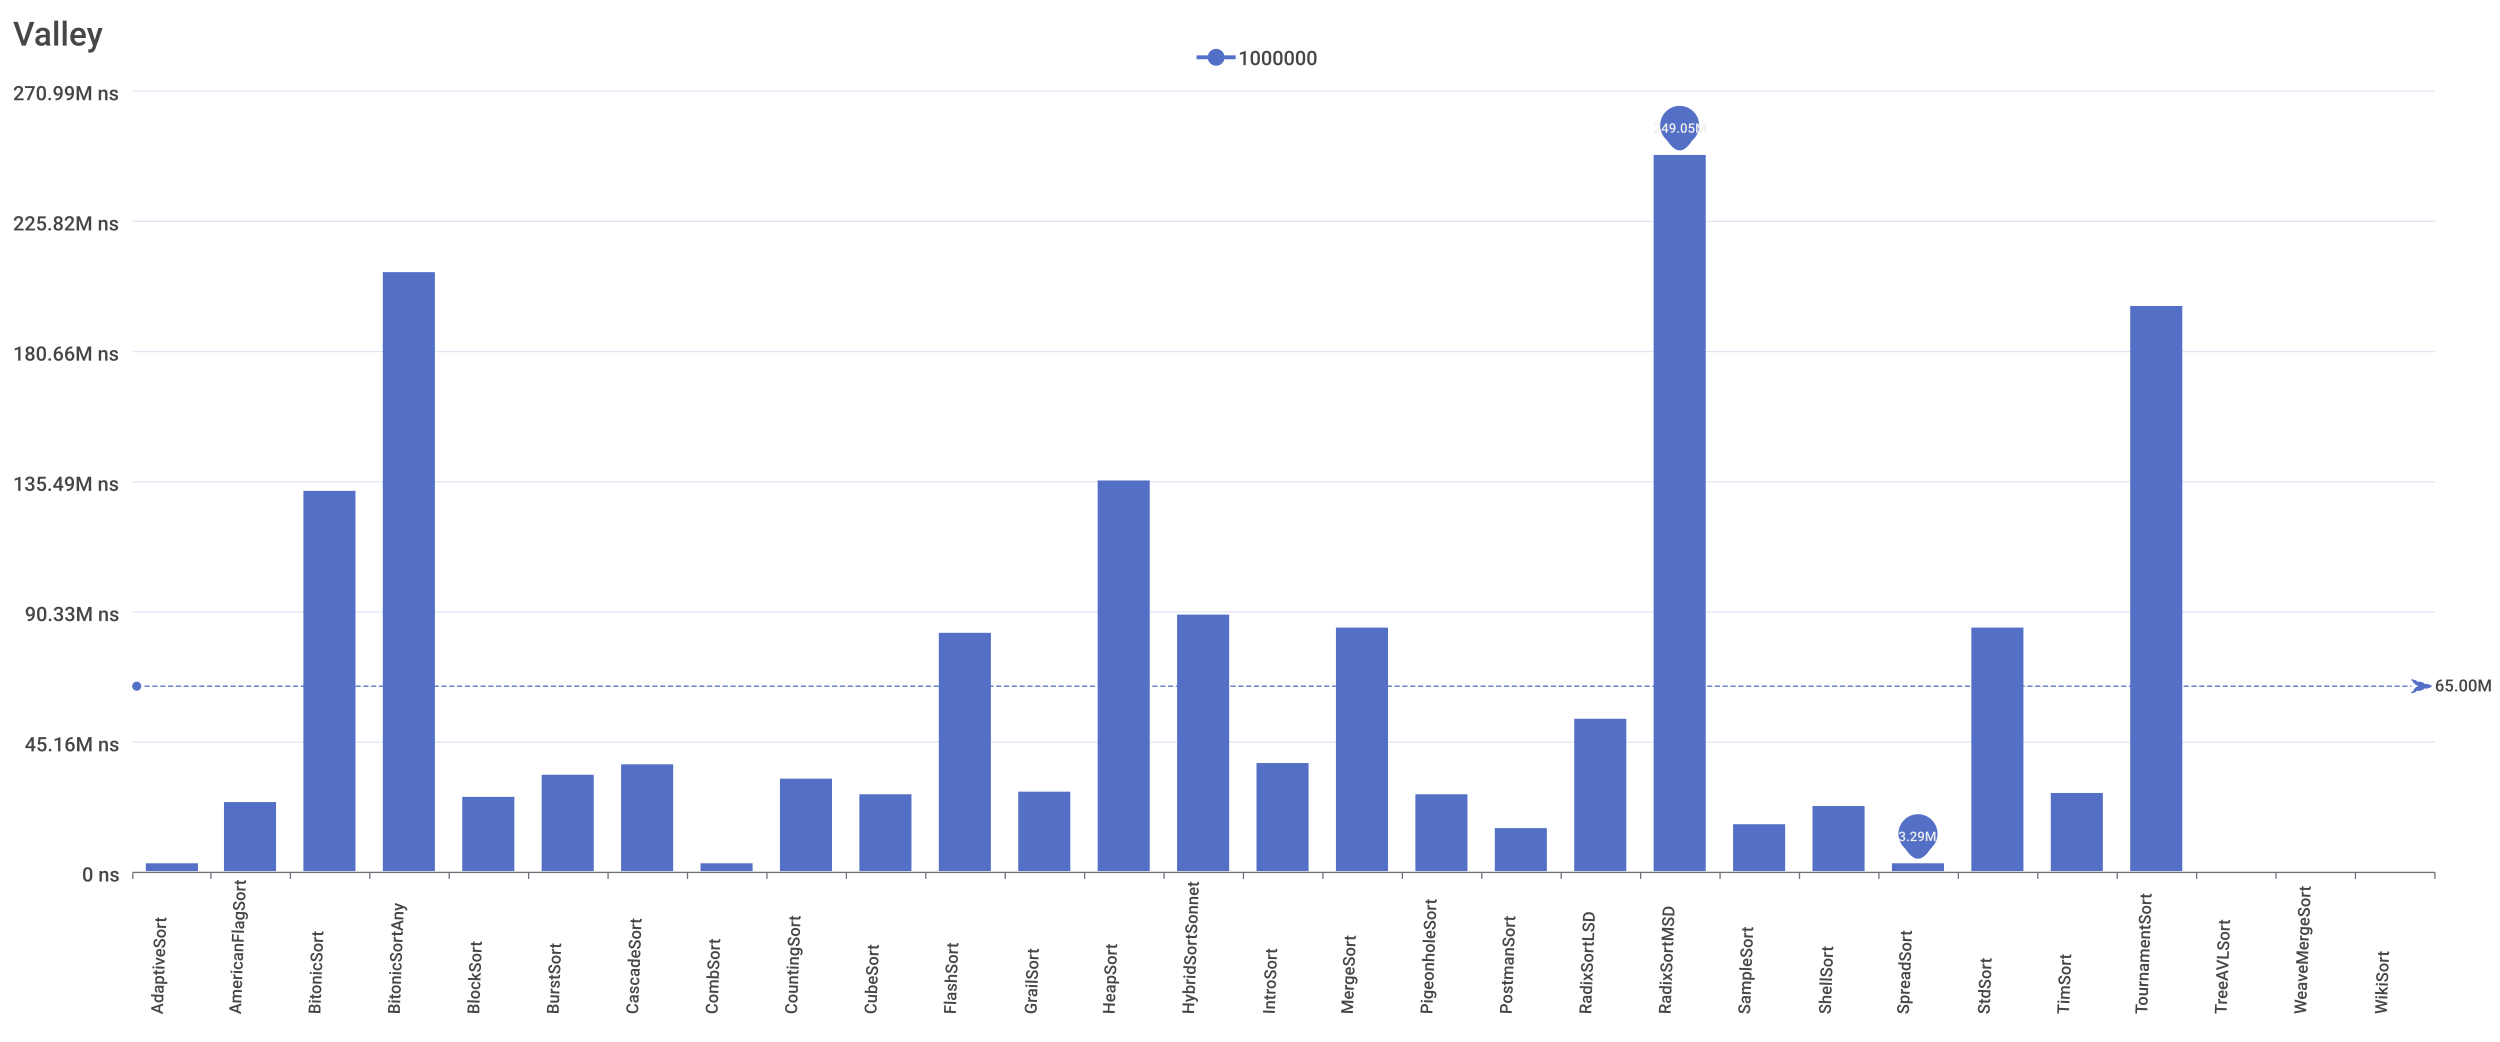
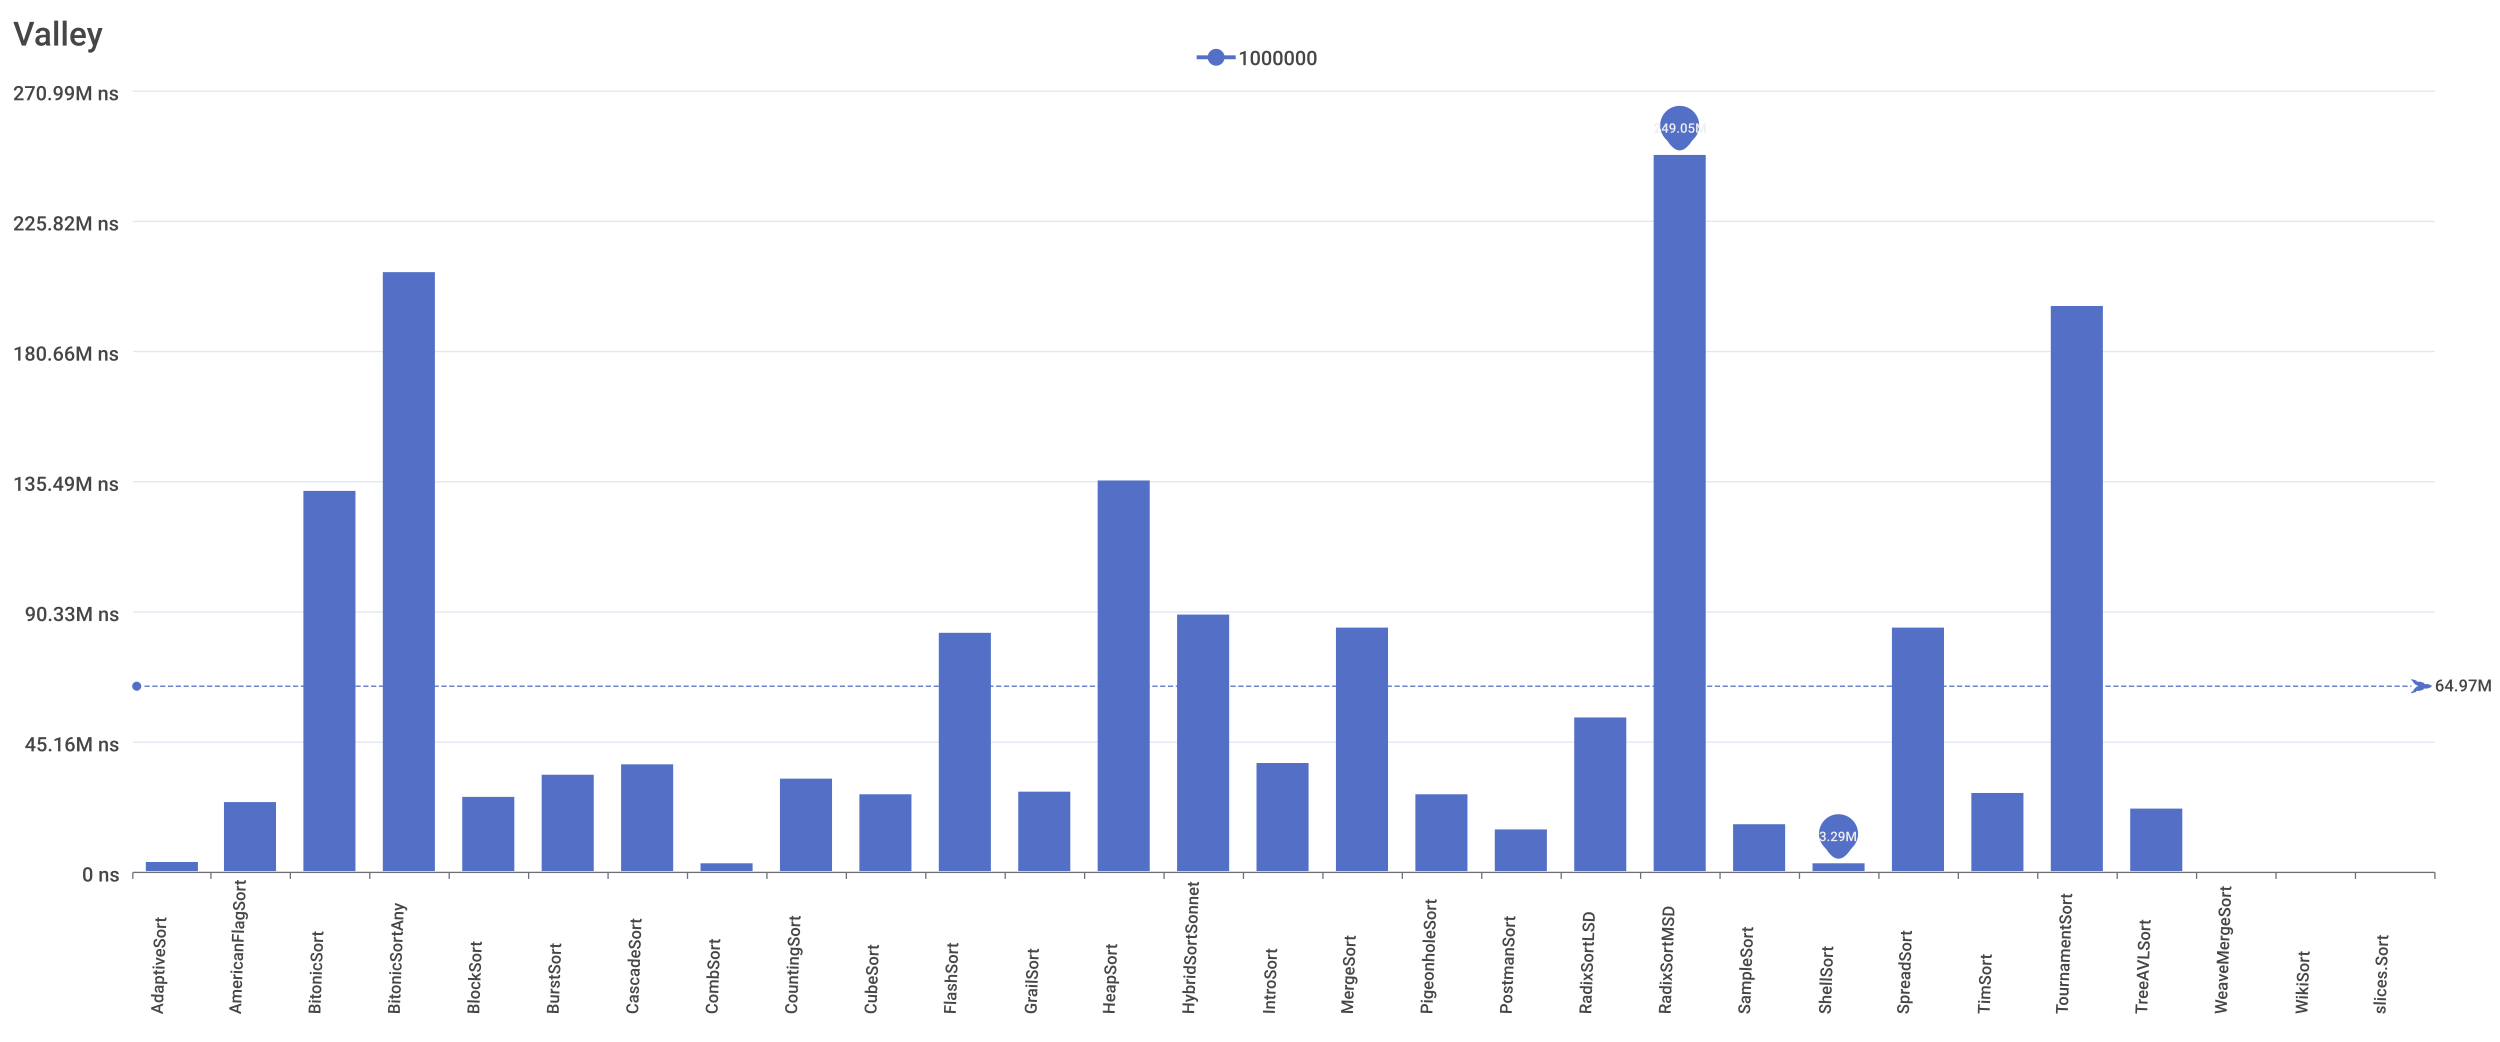
<svg xmlns="http://www.w3.org/2000/svg" width="1920" height="800">\n<path d="M 0 0 L 1920 0 L 1920 800 L 0 800 L 0 0" style="stroke-width:0;stroke:none;fill:rgba(255,255,255,1.0)" />
  <path d="M 919 44 L 949 44" style="stroke-width:3;stroke:rgba(84,112,198,1.0);fill:rgba(84,112,198,1.0)" />
  <circle cx="934" cy="44" r="5" style="stroke-width:3;stroke:rgba(84,112,198,1.0);fill:rgba(84,112,198,1.0)" />
  <path d="" style="stroke-width:3;stroke:rgba(84,112,198,1.0);fill:rgba(84,112,198,1.0)" />
  <text x="951" y="50" style="stroke-width:0;stroke:none;fill:rgba(70,70,70,1.0);font-size:15.3px;font-family:'Roboto Medium',sans-serif">1000000</text>
  <text x="10" y="35" style="stroke-width:0;stroke:none;fill:rgba(70,70,70,1.0);font-size:25.6px;font-family:'Roboto Medium',sans-serif">Valley</text>
  <text x="10" y="77" style="stroke-width:0;stroke:none;fill:rgba(70,70,70,1.0);font-size:15.3px;font-family:'Roboto Medium',sans-serif">270.99M ns</text>
  <text x="10" y="177" style="stroke-width:0;stroke:none;fill:rgba(70,70,70,1.0);font-size:15.3px;font-family:'Roboto Medium',sans-serif">225.82M ns</text>
  <text x="10" y="277" style="stroke-width:0;stroke:none;fill:rgba(70,70,70,1.0);font-size:15.3px;font-family:'Roboto Medium',sans-serif">180.66M ns</text>
  <text x="10" y="377" style="stroke-width:0;stroke:none;fill:rgba(70,70,70,1.0);font-size:15.3px;font-family:'Roboto Medium',sans-serif">135.49M ns</text>
  <text x="19" y="477" style="stroke-width:0;stroke:none;fill:rgba(70,70,70,1.0);font-size:15.3px;font-family:'Roboto Medium',sans-serif">90.33M ns</text>
  <text x="19" y="577" style="stroke-width:0;stroke:none;fill:rgba(70,70,70,1.0);font-size:15.3px;font-family:'Roboto Medium',sans-serif">45.16M ns</text>
  <text x="63" y="677" style="stroke-width:0;stroke:none;fill:rgba(70,70,70,1.0);font-size:15.3px;font-family:'Roboto Medium',sans-serif">0 ns</text>
  <path d="M 102 70 L 1870 70" style="stroke-width:1;stroke:rgba(224,230,242,1.0);fill:none" />
  <path d="M 102 170 L 1870 170" style="stroke-width:1;stroke:rgba(224,230,242,1.0);fill:none" />
  <path d="M 102 270 L 1870 270" style="stroke-width:1;stroke:rgba(224,230,242,1.0);fill:none" />
  <path d="M 102 370 L 1870 370" style="stroke-width:1;stroke:rgba(224,230,242,1.0);fill:none" />
  <path d="M 102 470 L 1870 470" style="stroke-width:1;stroke:rgba(224,230,242,1.0);fill:none" />
  <path d="M 102 570 L 1870 570" style="stroke-width:1;stroke:rgba(224,230,242,1.0);fill:none" />
  <path d="M 102 675 L 102 670" style="stroke-width:1;stroke:rgba(110,112,121,1.0);fill:none" />
  <path d="M 162 675 L 162 670" style="stroke-width:1;stroke:rgba(110,112,121,1.0);fill:none" />
  <path d="M 223 675 L 223 670" style="stroke-width:1;stroke:rgba(110,112,121,1.0);fill:none" />
  <path d="M 284 675 L 284 670" style="stroke-width:1;stroke:rgba(110,112,121,1.0);fill:none" />
  <path d="M 345 675 L 345 670" style="stroke-width:1;stroke:rgba(110,112,121,1.0);fill:none" />
  <path d="M 406 675 L 406 670" style="stroke-width:1;stroke:rgba(110,112,121,1.0);fill:none" />
  <path d="M 467 675 L 467 670" style="stroke-width:1;stroke:rgba(110,112,121,1.0);fill:none" />
  <path d="M 528 675 L 528 670" style="stroke-width:1;stroke:rgba(110,112,121,1.0);fill:none" />
  <path d="M 589 675 L 589 670" style="stroke-width:1;stroke:rgba(110,112,121,1.0);fill:none" />
  <path d="M 650 675 L 650 670" style="stroke-width:1;stroke:rgba(110,112,121,1.0);fill:none" />
  <path d="M 711 675 L 711 670" style="stroke-width:1;stroke:rgba(110,112,121,1.0);fill:none" />
  <path d="M 772 675 L 772 670" style="stroke-width:1;stroke:rgba(110,112,121,1.0);fill:none" />
  <path d="M 833 675 L 833 670" style="stroke-width:1;stroke:rgba(110,112,121,1.0);fill:none" />
  <path d="M 894 675 L 894 670" style="stroke-width:1;stroke:rgba(110,112,121,1.0);fill:none" />
  <path d="M 955 675 L 955 670" style="stroke-width:1;stroke:rgba(110,112,121,1.0);fill:none" />
  <path d="M 1016 675 L 1016 670" style="stroke-width:1;stroke:rgba(110,112,121,1.0);fill:none" />
  <path d="M 1077 675 L 1077 670" style="stroke-width:1;stroke:rgba(110,112,121,1.0);fill:none" />
  <path d="M 1138 675 L 1138 670" style="stroke-width:1;stroke:rgba(110,112,121,1.0);fill:none" />
  <path d="M 1199 675 L 1199 670" style="stroke-width:1;stroke:rgba(110,112,121,1.0);fill:none" />
  <path d="M 1260 675 L 1260 670" style="stroke-width:1;stroke:rgba(110,112,121,1.0);fill:none" />
  <path d="M 1321 675 L 1321 670" style="stroke-width:1;stroke:rgba(110,112,121,1.0);fill:none" />
  <path d="M 1382 675 L 1382 670" style="stroke-width:1;stroke:rgba(110,112,121,1.0);fill:none" />
  <path d="M 1443 675 L 1443 670" style="stroke-width:1;stroke:rgba(110,112,121,1.0);fill:none" />
  <path d="M 1504 675 L 1504 670" style="stroke-width:1;stroke:rgba(110,112,121,1.0);fill:none" />
  <path d="M 1565 675 L 1565 670" style="stroke-width:1;stroke:rgba(110,112,121,1.0);fill:none" />
  <path d="M 1626 675 L 1626 670" style="stroke-width:1;stroke:rgba(110,112,121,1.0);fill:none" />
  <path d="M 1687 675 L 1687 670" style="stroke-width:1;stroke:rgba(110,112,121,1.0);fill:none" />
  <path d="M 1748 675 L 1748 670" style="stroke-width:1;stroke:rgba(110,112,121,1.0);fill:none" />
  <path d="M 1809 675 L 1809 670" style="stroke-width:1;stroke:rgba(110,112,121,1.0);fill:none" />
  <path d="M 1870 675 L 1870 670" style="stroke-width:1;stroke:rgba(110,112,121,1.0);fill:none" />
  <path d="M 102 670 L 1870 670" style="stroke-width:1;stroke:rgba(110,112,121,1.0);fill:none" />
  <text x="125" y="779" style="stroke-width:0;stroke:none;fill:rgba(70,70,70,1.0);font-size:12.8px;font-family:'Roboto Medium',sans-serif" transform="rotate(272.15,125,779)">AdaptiveSort</text>
  <text x="185" y="779" style="stroke-width:0;stroke:none;fill:rgba(70,70,70,1.0);font-size:12.8px;font-family:'Roboto Medium',sans-serif" transform="rotate(272.15,185,779)">AmericanFlagSort</text>
  <text x="246" y="779" style="stroke-width:0;stroke:none;fill:rgba(70,70,70,1.0);font-size:12.8px;font-family:'Roboto Medium',sans-serif" transform="rotate(272.15,246,779)">BitonicSort</text>
  <text x="307" y="779" style="stroke-width:0;stroke:none;fill:rgba(70,70,70,1.0);font-size:12.8px;font-family:'Roboto Medium',sans-serif" transform="rotate(272.15,307,779)">BitonicSortAny</text>
  <text x="368" y="779" style="stroke-width:0;stroke:none;fill:rgba(70,70,70,1.0);font-size:12.8px;font-family:'Roboto Medium',sans-serif" transform="rotate(272.15,368,779)">BlockSort</text>
  <text x="429" y="779" style="stroke-width:0;stroke:none;fill:rgba(70,70,70,1.0);font-size:12.8px;font-family:'Roboto Medium',sans-serif" transform="rotate(272.15,429,779)">BurstSort</text>
  <text x="490" y="779" style="stroke-width:0;stroke:none;fill:rgba(70,70,70,1.0);font-size:12.8px;font-family:'Roboto Medium',sans-serif" transform="rotate(272.15,490,779)">CascadeSort</text>
  <text x="551" y="779" style="stroke-width:0;stroke:none;fill:rgba(70,70,70,1.0);font-size:12.8px;font-family:'Roboto Medium',sans-serif" transform="rotate(272.15,551,779)">CombSort</text>
  <text x="612" y="779" style="stroke-width:0;stroke:none;fill:rgba(70,70,70,1.0);font-size:12.8px;font-family:'Roboto Medium',sans-serif" transform="rotate(272.15,612,779)">CountingSort</text>
  <text x="673" y="779" style="stroke-width:0;stroke:none;fill:rgba(70,70,70,1.0);font-size:12.8px;font-family:'Roboto Medium',sans-serif" transform="rotate(272.15,673,779)">CubeSort</text>
  <text x="734" y="779" style="stroke-width:0;stroke:none;fill:rgba(70,70,70,1.0);font-size:12.8px;font-family:'Roboto Medium',sans-serif" transform="rotate(272.15,734,779)">FlashSort</text>
  <text x="796" y="779" style="stroke-width:0;stroke:none;fill:rgba(70,70,70,1.0);font-size:12.8px;font-family:'Roboto Medium',sans-serif" transform="rotate(272.15,796,779)">GrailSort</text>
  <text x="856" y="779" style="stroke-width:0;stroke:none;fill:rgba(70,70,70,1.0);font-size:12.8px;font-family:'Roboto Medium',sans-serif" transform="rotate(272.15,856,779)">HeapSort</text>
  <text x="917" y="779" style="stroke-width:0;stroke:none;fill:rgba(70,70,70,1.0);font-size:12.8px;font-family:'Roboto Medium',sans-serif" transform="rotate(272.15,917,779)">HybridSortSonnet</text>
  <text x="979" y="779" style="stroke-width:0;stroke:none;fill:rgba(70,70,70,1.0);font-size:12.8px;font-family:'Roboto Medium',sans-serif" transform="rotate(272.15,979,779)">IntroSort</text>
  <text x="1039" y="779" style="stroke-width:0;stroke:none;fill:rgba(70,70,70,1.0);font-size:12.8px;font-family:'Roboto Medium',sans-serif" transform="rotate(272.15,1039,779)">MergeSort</text>
  <text x="1100" y="779" style="stroke-width:0;stroke:none;fill:rgba(70,70,70,1.0);font-size:12.8px;font-family:'Roboto Medium',sans-serif" transform="rotate(272.15,1100,779)">PigeonholeSort</text>
  <text x="1161" y="779" style="stroke-width:0;stroke:none;fill:rgba(70,70,70,1.0);font-size:12.8px;font-family:'Roboto Medium',sans-serif" transform="rotate(272.15,1161,779)">PostmanSort</text>
  <text x="1222" y="779" style="stroke-width:0;stroke:none;fill:rgba(70,70,70,1.0);font-size:12.8px;font-family:'Roboto Medium',sans-serif" transform="rotate(272.15,1222,779)">RadixSortLSD</text>
  <text x="1283" y="779" style="stroke-width:0;stroke:none;fill:rgba(70,70,70,1.0);font-size:12.8px;font-family:'Roboto Medium',sans-serif" transform="rotate(272.15,1283,779)">RadixSortMSD</text>
  <text x="1344" y="779" style="stroke-width:0;stroke:none;fill:rgba(70,70,70,1.0);font-size:12.8px;font-family:'Roboto Medium',sans-serif" transform="rotate(272.15,1344,779)">SampleSort</text>
  <text x="1406" y="779" style="stroke-width:0;stroke:none;fill:rgba(70,70,70,1.0);font-size:12.8px;font-family:'Roboto Medium',sans-serif" transform="rotate(272.15,1406,779)">ShellSort</text>
  <text x="1466" y="779" style="stroke-width:0;stroke:none;fill:rgba(70,70,70,1.0);font-size:12.8px;font-family:'Roboto Medium',sans-serif" transform="rotate(272.15,1466,779)">SpreadSort</text>
-   <text x="1528" y="779" style="stroke-width:0;stroke:none;fill:rgba(70,70,70,1.0);font-size:12.8px;font-family:'Roboto Medium',sans-serif" transform="rotate(272.15,1528,779)">StdSort</text>
-   <text x="1589" y="779" style="stroke-width:0;stroke:none;fill:rgba(70,70,70,1.0);font-size:12.8px;font-family:'Roboto Medium',sans-serif" transform="rotate(272.15,1589,779)">TimSort</text>
-   <text x="1649" y="779" style="stroke-width:0;stroke:none;fill:rgba(70,70,70,1.0);font-size:12.8px;font-family:'Roboto Medium',sans-serif" transform="rotate(272.15,1649,779)">TournamentSort</text>
-   <text x="1710" y="779" style="stroke-width:0;stroke:none;fill:rgba(70,70,70,1.0);font-size:12.8px;font-family:'Roboto Medium',sans-serif" transform="rotate(272.15,1710,779)">TreeAVLSort</text>
-   <text x="1771" y="779" style="stroke-width:0;stroke:none;fill:rgba(70,70,70,1.0);font-size:12.8px;font-family:'Roboto Medium',sans-serif" transform="rotate(272.15,1771,779)">WeaveMergeSort</text>
-   <text x="1833" y="779" style="stroke-width:0;stroke:none;fill:rgba(70,70,70,1.0);font-size:12.8px;font-family:'Roboto Medium',sans-serif" transform="rotate(272.15,1833,779)">WikiSort</text>
-   <path d="M 112 663 L 152 663 L 152 669 L 112 669 L 112 663" style="stroke-width:0;stroke:none;fill:rgba(84,112,198,1.0)" />
+   <text x="1528" y="779" style="stroke-width:0;stroke:none;fill:rgba(70,70,70,1.0);font-size:12.8px;font-family:'Roboto Medium',sans-serif" transform="rotate(272.15,1528,779)">TimSort</text>
+   <text x="1588" y="779" style="stroke-width:0;stroke:none;fill:rgba(70,70,70,1.0);font-size:12.8px;font-family:'Roboto Medium',sans-serif" transform="rotate(272.15,1588,779)">TournamentSort</text>
+   <text x="1649" y="779" style="stroke-width:0;stroke:none;fill:rgba(70,70,70,1.0);font-size:12.8px;font-family:'Roboto Medium',sans-serif" transform="rotate(272.15,1649,779)">TreeAVLSort</text>
+   <text x="1710" y="779" style="stroke-width:0;stroke:none;fill:rgba(70,70,70,1.0);font-size:12.8px;font-family:'Roboto Medium',sans-serif" transform="rotate(272.15,1710,779)">WeaveMergeSort</text>
+   <text x="1772" y="779" style="stroke-width:0;stroke:none;fill:rgba(70,70,70,1.0);font-size:12.8px;font-family:'Roboto Medium',sans-serif" transform="rotate(272.15,1772,779)">WikiSort</text>
+   <text x="1832" y="779" style="stroke-width:0;stroke:none;fill:rgba(70,70,70,1.0);font-size:12.8px;font-family:'Roboto Medium',sans-serif" transform="rotate(272.15,1832,779)">slices.Sort</text>
+   <path d="M 112 662 L 152 662 L 152 669 L 112 669 L 112 662" style="stroke-width:0;stroke:none;fill:rgba(84,112,198,1.0)" />
  <path d="M 172 616 L 212 616 L 212 669 L 172 669 L 172 616" style="stroke-width:0;stroke:none;fill:rgba(84,112,198,1.0)" />
  <path d="M 233 377 L 273 377 L 273 669 L 233 669 L 233 377" style="stroke-width:0;stroke:none;fill:rgba(84,112,198,1.0)" />
  <path d="M 294 209 L 334 209 L 334 669 L 294 669 L 294 209" style="stroke-width:0;stroke:none;fill:rgba(84,112,198,1.0)" />
  <path d="M 355 612 L 395 612 L 395 669 L 355 669 L 355 612" style="stroke-width:0;stroke:none;fill:rgba(84,112,198,1.0)" />
  <path d="M 416 595 L 456 595 L 456 669 L 416 669 L 416 595" style="stroke-width:0;stroke:none;fill:rgba(84,112,198,1.0)" />
  <path d="M 477 587 L 517 587 L 517 669 L 477 669 L 477 587" style="stroke-width:0;stroke:none;fill:rgba(84,112,198,1.0)" />
  <path d="M 538 663 L 578 663 L 578 669 L 538 669 L 538 663" style="stroke-width:0;stroke:none;fill:rgba(84,112,198,1.0)" />
  <path d="M 599 598 L 639 598 L 639 669 L 599 669 L 599 598" style="stroke-width:0;stroke:none;fill:rgba(84,112,198,1.0)" />
  <path d="M 660 610 L 700 610 L 700 669 L 660 669 L 660 610" style="stroke-width:0;stroke:none;fill:rgba(84,112,198,1.0)" />
  <path d="M 721 486 L 761 486 L 761 669 L 721 669 L 721 486" style="stroke-width:0;stroke:none;fill:rgba(84,112,198,1.0)" />
  <path d="M 782 608 L 822 608 L 822 669 L 782 669 L 782 608" style="stroke-width:0;stroke:none;fill:rgba(84,112,198,1.0)" />
  <path d="M 843 369 L 883 369 L 883 669 L 843 669 L 843 369" style="stroke-width:0;stroke:none;fill:rgba(84,112,198,1.0)" />
  <path d="M 904 472 L 944 472 L 944 669 L 904 669 L 904 472" style="stroke-width:0;stroke:none;fill:rgba(84,112,198,1.0)" />
  <path d="M 965 586 L 1005 586 L 1005 669 L 965 669 L 965 586" style="stroke-width:0;stroke:none;fill:rgba(84,112,198,1.0)" />
  <path d="M 1026 482 L 1066 482 L 1066 669 L 1026 669 L 1026 482" style="stroke-width:0;stroke:none;fill:rgba(84,112,198,1.0)" />
  <path d="M 1087 610 L 1127 610 L 1127 669 L 1087 669 L 1087 610" style="stroke-width:0;stroke:none;fill:rgba(84,112,198,1.0)" />
-   <path d="M 1148 636 L 1188 636 L 1188 669 L 1148 669 L 1148 636" style="stroke-width:0;stroke:none;fill:rgba(84,112,198,1.0)" />
-   <path d="M 1209 552 L 1249 552 L 1249 669 L 1209 669 L 1209 552" style="stroke-width:0;stroke:none;fill:rgba(84,112,198,1.0)" />
+   <path d="M 1148 637 L 1188 637 L 1188 669 L 1148 669 L 1148 637" style="stroke-width:0;stroke:none;fill:rgba(84,112,198,1.0)" />
+   <path d="M 1209 551 L 1249 551 L 1249 669 L 1209 669 L 1209 551" style="stroke-width:0;stroke:none;fill:rgba(84,112,198,1.0)" />
  <path d="M 1270 119 L 1310 119 L 1310 669 L 1270 669 L 1270 119" style="stroke-width:0;stroke:none;fill:rgba(84,112,198,1.0)" />
  <path d="M 1331 633 L 1371 633 L 1371 669 L 1331 669 L 1331 633" style="stroke-width:0;stroke:none;fill:rgba(84,112,198,1.0)" />
-   <path d="M 1392 619 L 1432 619 L 1432 669 L 1392 669 L 1392 619" style="stroke-width:0;stroke:none;fill:rgba(84,112,198,1.0)" />
-   <path d="M 1453 663 L 1493 663 L 1493 669 L 1453 669 L 1453 663" style="stroke-width:0;stroke:none;fill:rgba(84,112,198,1.0)" />
-   <path d="M 1514 482 L 1554 482 L 1554 669 L 1514 669 L 1514 482" style="stroke-width:0;stroke:none;fill:rgba(84,112,198,1.0)" />
-   <path d="M 1575 609 L 1615 609 L 1615 669 L 1575 669 L 1575 609" style="stroke-width:0;stroke:none;fill:rgba(84,112,198,1.0)" />
-   <path d="M 1636 235 L 1676 235 L 1676 669 L 1636 669 L 1636 235" style="stroke-width:0;stroke:none;fill:rgba(84,112,198,1.0)" />
+   <path d="M 1392 663 L 1432 663 L 1432 669 L 1392 669 L 1392 663" style="stroke-width:0;stroke:none;fill:rgba(84,112,198,1.0)" />
+   <path d="M 1453 482 L 1493 482 L 1493 669 L 1453 669 L 1453 482" style="stroke-width:0;stroke:none;fill:rgba(84,112,198,1.0)" />
+   <path d="M 1514 609 L 1554 609 L 1554 669 L 1514 669 L 1514 609" style="stroke-width:0;stroke:none;fill:rgba(84,112,198,1.0)" />
+   <path d="M 1575 235 L 1615 235 L 1615 669 L 1575 669 L 1575 235" style="stroke-width:0;stroke:none;fill:rgba(84,112,198,1.0)" />
+   <path d="M 1636 621 L 1676 621 L 1676 669 L 1636 669 L 1636 621" style="stroke-width:0;stroke:none;fill:rgba(84,112,198,1.0)" />
  <path d="M 1287 111 A 15 15 330.00 1 1 1293 111 L 1290 97 Z" style="stroke-width:0;stroke:none;fill:rgba(84,112,198,1.0)" />
  <path d="M 1275 97 Q1290,134 1305,97 Z" style="stroke-width:0;stroke:none;fill:rgba(84,112,198,1.0)" />
  <text x="1270" y="102" style="stroke-width:0;stroke:none;fill:rgba(238,238,238,1.0);font-size:10.2px;font-family:'Roboto Medium',sans-serif">249.05M</text>
-   <path d="M 1470 655 A 15 15 330.00 1 1 1476 655 L 1473 641 Z" style="stroke-width:0;stroke:none;fill:rgba(84,112,198,1.0)" />
-   <path d="M 1458 641 Q1473,678 1488,641 Z" style="stroke-width:0;stroke:none;fill:rgba(84,112,198,1.0)" />
-   <text x="1458" y="646" style="stroke-width:0;stroke:none;fill:rgba(238,238,238,1.0);font-size:10.2px;font-family:'Roboto Medium',sans-serif">3.29M</text>
+   <path d="M 1409 655 A 15 15 330.00 1 1 1415 655 L 1412 641 Z" style="stroke-width:0;stroke:none;fill:rgba(84,112,198,1.0)" />
+   <path d="M 1397 641 Q1412,678 1427,641 Z" style="stroke-width:0;stroke:none;fill:rgba(84,112,198,1.0)" />
+   <text x="1397" y="646" style="stroke-width:0;stroke:none;fill:rgba(238,238,238,1.0);font-size:10.2px;font-family:'Roboto Medium',sans-serif">3.29M</text>
  <circle cx="105" cy="527" r="3" style="stroke-width:1;stroke:rgba(84,112,198,1.0);fill:rgba(84,112,198,1.0)" />
  <path stroke-dasharray="4.0, 2.0" d="" style="stroke-width:1;stroke:rgba(84,112,198,1.0);fill:rgba(84,112,198,1.0)" />
  <path stroke-dasharray="4.0, 2.0" d="M 111 527 L 1852 527" style="stroke-width:1;stroke:rgba(84,112,198,1.0);fill:rgba(84,112,198,1.0)" />
  <path stroke-dasharray="4.0, 2.0" d="M 1852 522 L 1868 527 L 1852 532 L 1857 527 L 1852 522" style="stroke-width:1;stroke:rgba(84,112,198,1.0);fill:rgba(84,112,198,1.0)" />
-   <text x="1870" y="531" style="stroke-width:0;stroke:none;fill:rgba(70,70,70,1.0);font-size:12.8px;font-family:'Roboto Medium',sans-serif">65.00M</text>
+   <text x="1870" y="531" style="stroke-width:0;stroke:none;fill:rgba(70,70,70,1.0);font-size:12.8px;font-family:'Roboto Medium',sans-serif">64.97M</text>
</svg>
